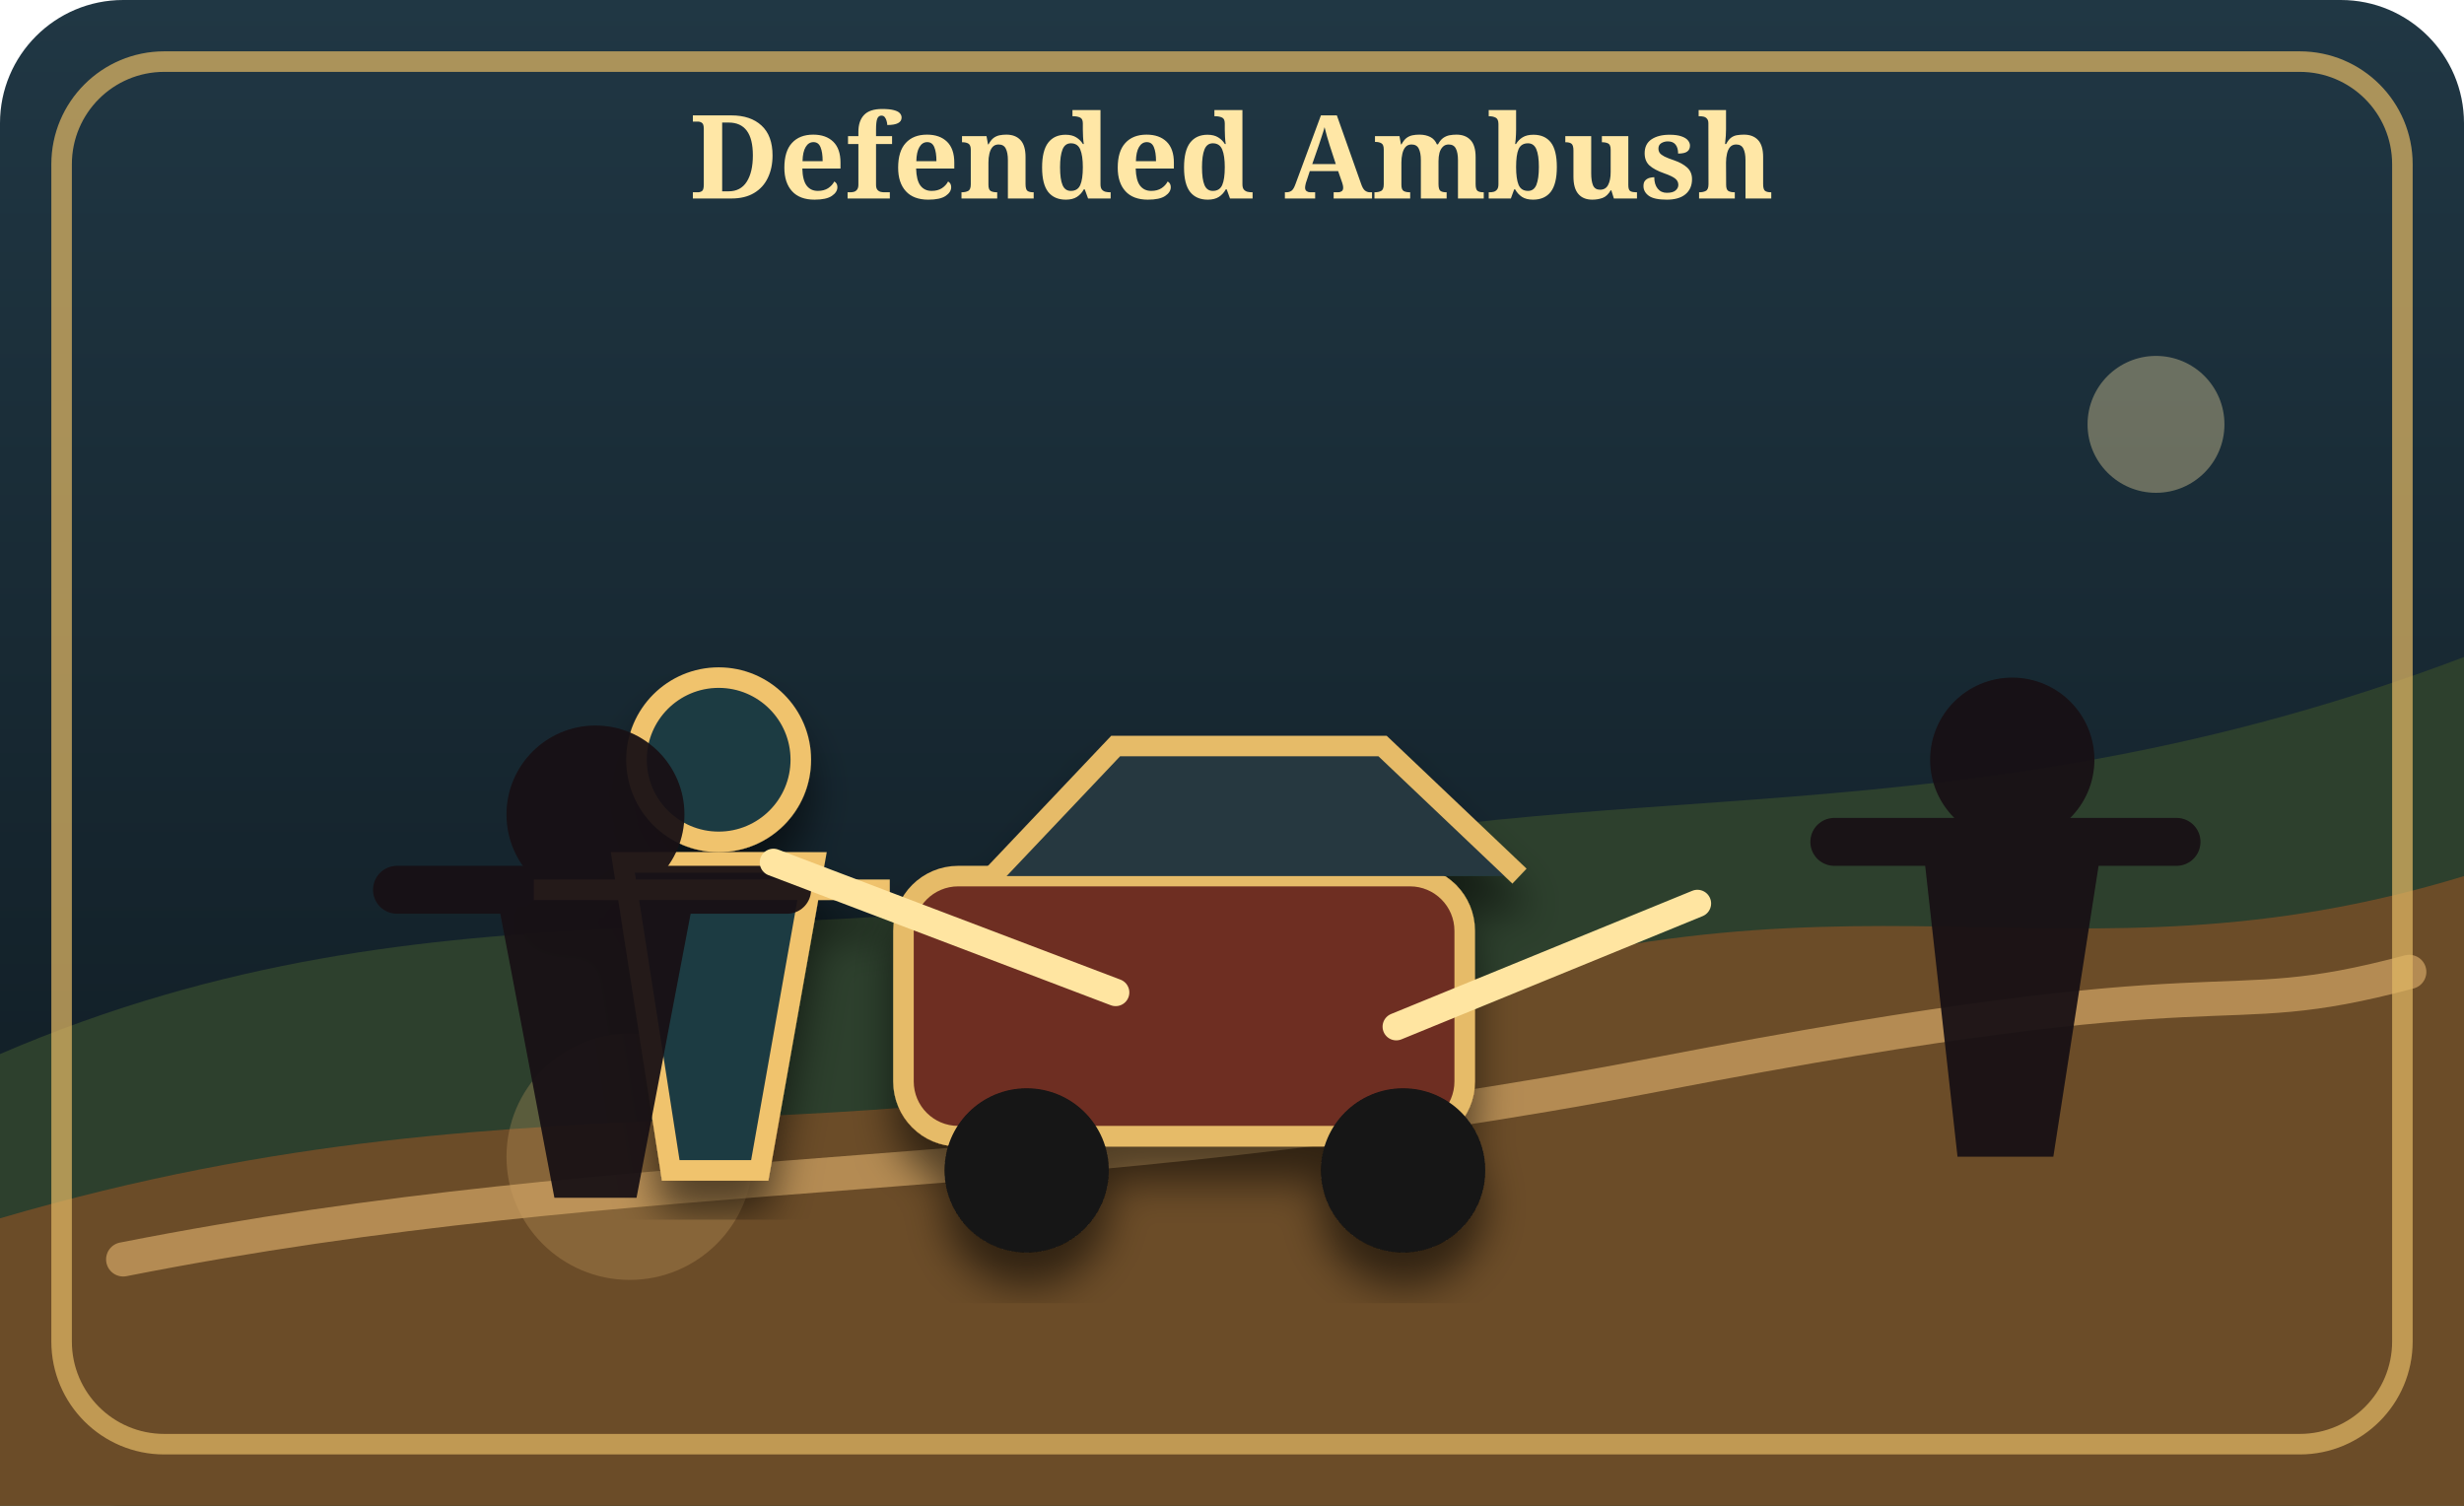
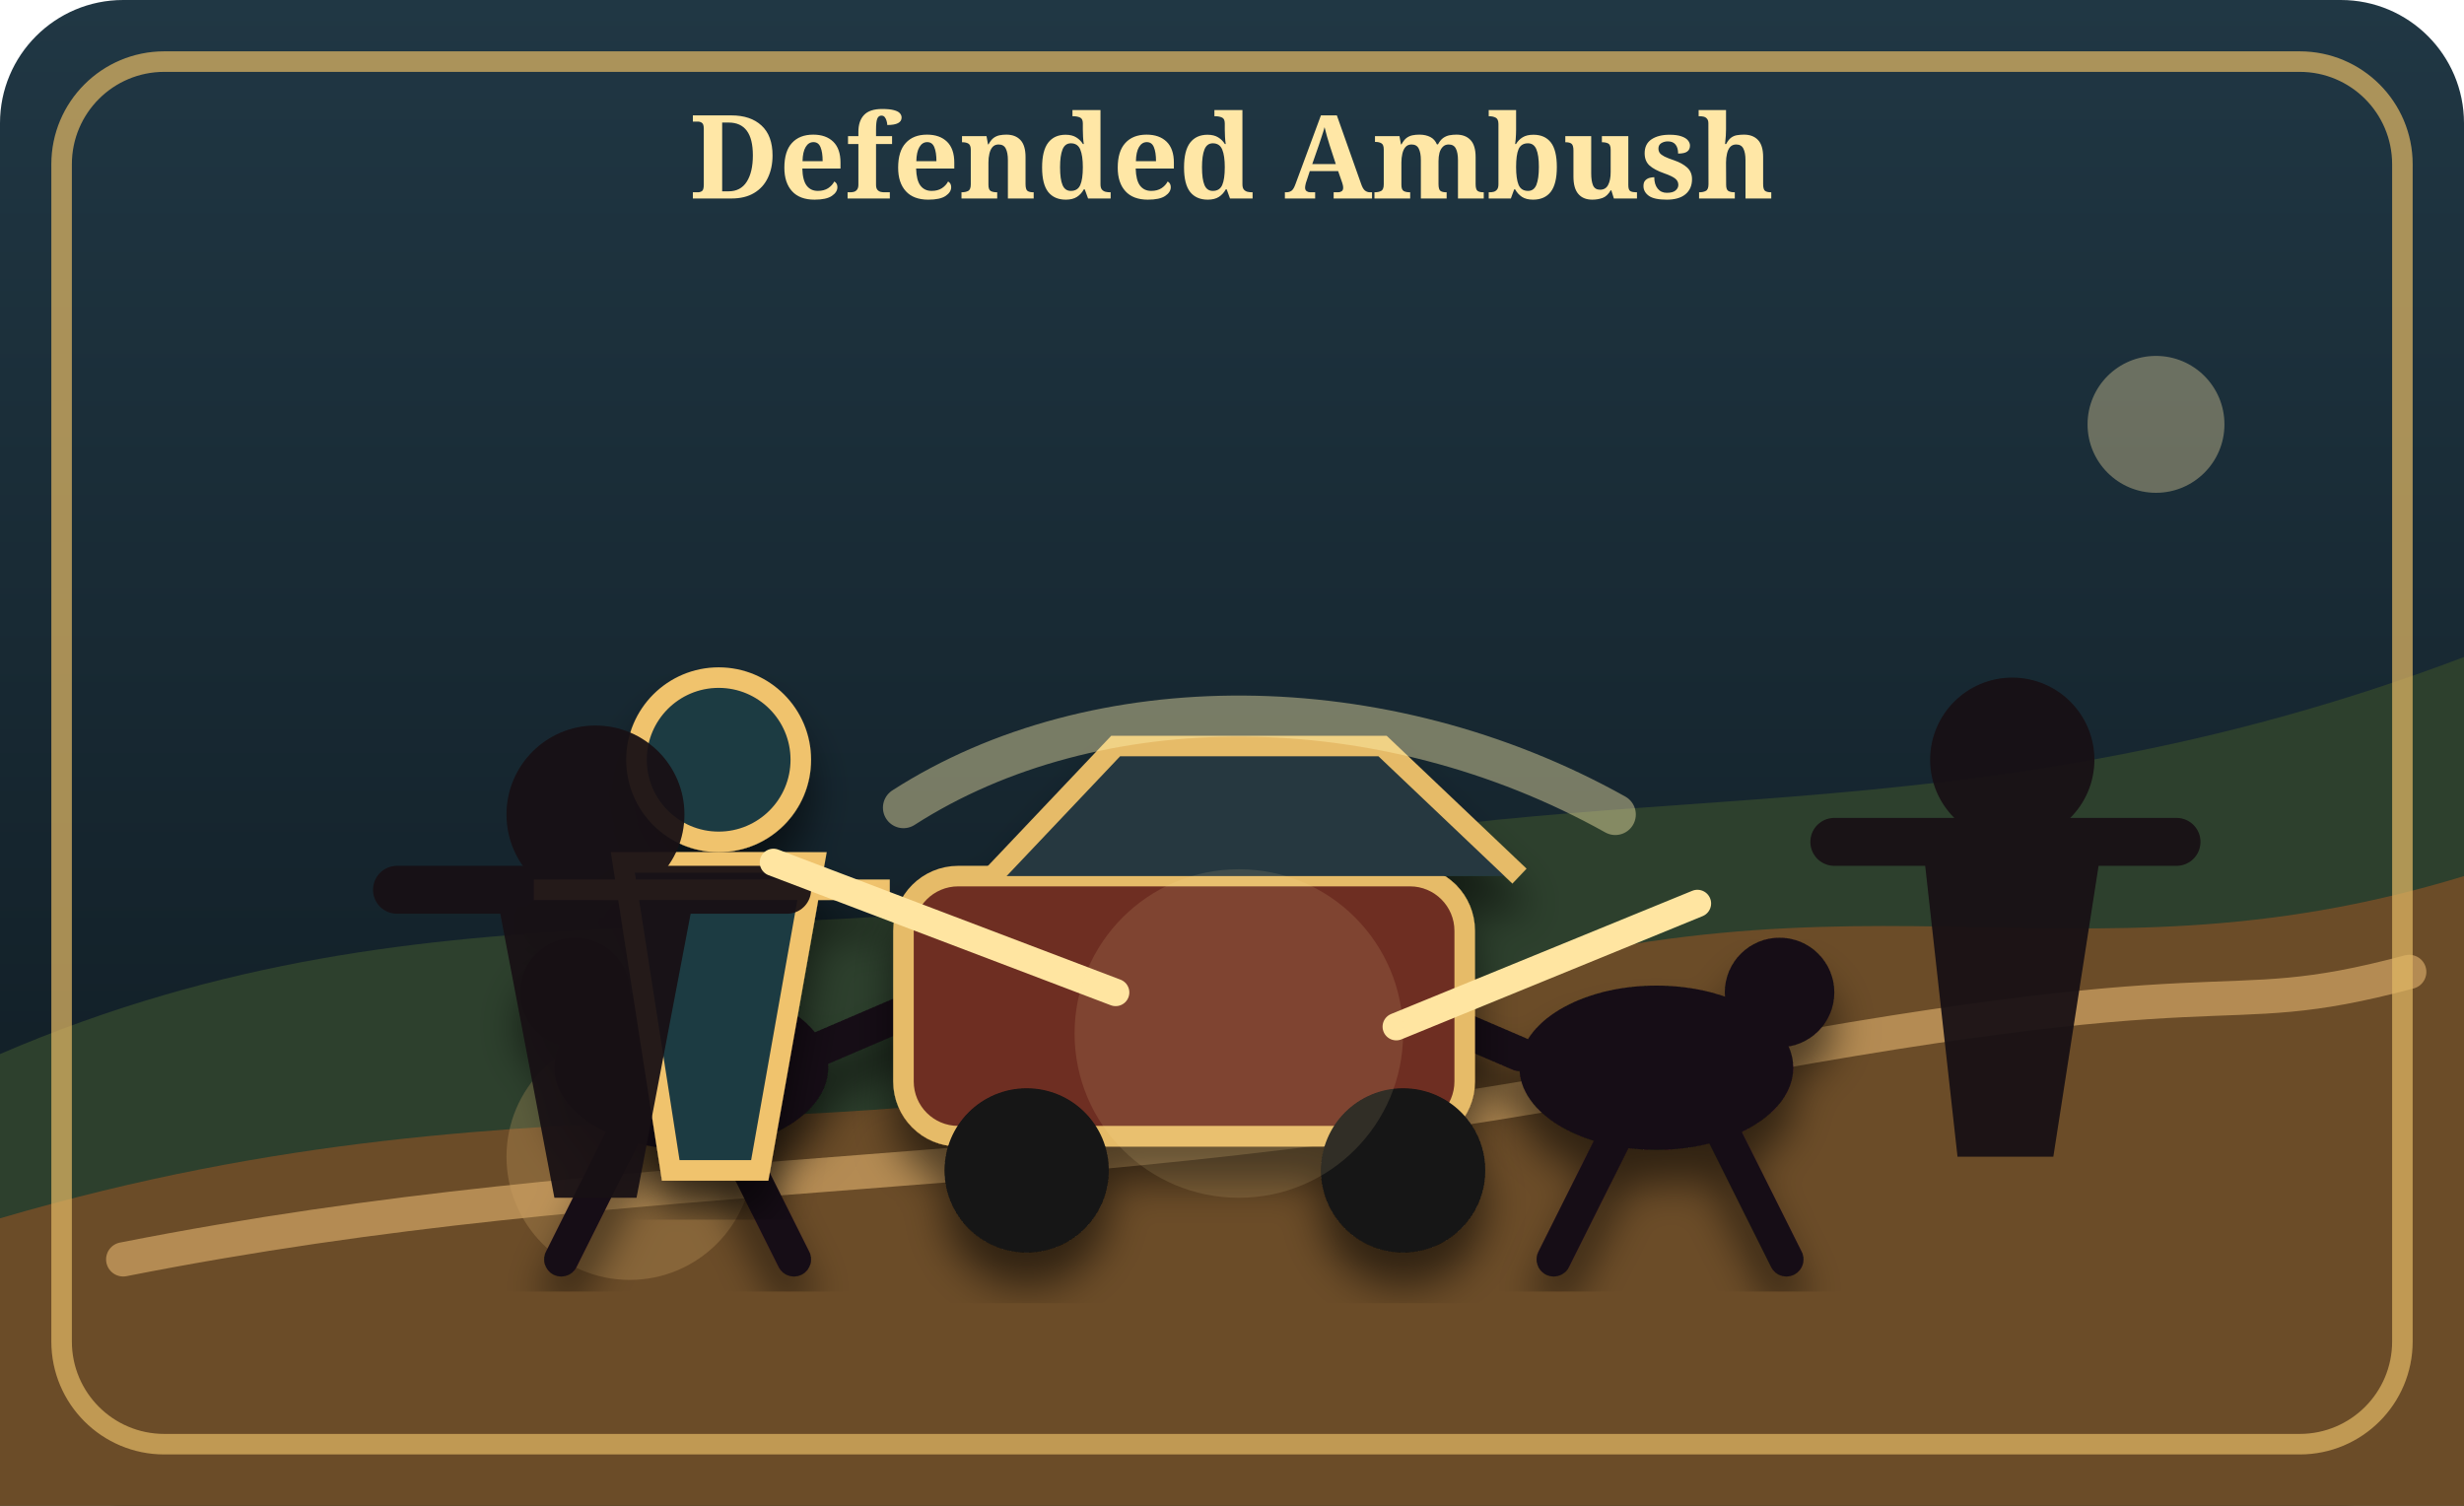
<svg xmlns="http://www.w3.org/2000/svg" viewBox="0 0 360 220" role="img" aria-label="Defended Ambush">
  <defs>
    <style>
      .glint { animation: glint 2.8s ease-in-out infinite; transform-origin: center; }
      .dust { animation: dust 3s ease-in-out infinite; }
      .wire { animation: wire 2.4s steps(2, end) infinite; }
      .rain { animation: rain 2.2s linear infinite; }
      @keyframes glint { 0%, 100% { opacity: .28; transform: scale(.82); } 50% { opacity: .95; transform: scale(1.18); } }
      @keyframes dust { 0%, 100% { opacity: .25; transform: translateX(-6px); } 50% { opacity: .65; transform: translateX(8px); } }
      @keyframes wire { 0%, 100% { opacity: .35; } 50% { opacity: 1; } }
      @keyframes rain { from { transform: translateX(-18px); } to { transform: translateX(18px); } }
      @media (prefers-reduced-motion: reduce) { .glint, .dust, .wire, .rain { animation: none; } }
    </style>
    <linearGradient id="sky" x1="0" x2="0" y1="0" y2="1">
      <stop offset="0" stop-color="#203744" />
      <stop offset="1" stop-color="#0d171d" />
    </linearGradient>
    <linearGradient id="gold" x1="0" x2="1">
      <stop offset="0" stop-color="#fff0ae" />
      <stop offset=".5" stop-color="#d59d3e" />
      <stop offset="1" stop-color="#fff1b8" />
    </linearGradient>
    <filter id="shadow">
      <feDropShadow dx="0" dy="5" stdDeviation="3" flood-color="#000" flood-opacity=".55" />
    </filter>
  </defs>
  <rect width="360" height="220" rx="18" fill="url(#sky)" />
  <path d="M0 154 C65 126 118 142 176 127 S286 124 360 96 V220 H0z" fill="#2d402d" />
  <path d="M0 178 C82 154 130 173 200 148 S301 146 360 128 V220 H0z" fill="#6b4c28" />
  <path d="M18 184 C94 169 154 174 242 157 S322 150 352 142" fill="none" stroke="#d0a464" stroke-width="5" stroke-linecap="round" opacity=".72" />
  <circle class="dust" cx="92" cy="169" r="18" fill="#d0a464" opacity=".28" />
  <circle class="glint" cx="315" cy="62" r="10" fill="#ffe9a8" opacity=".35" />
+   <g filter="url(#shadow)" fill="#171014">
+     <ellipse cx="101" cy="156" rx="20" ry="12" />
+     <circle cx="84" cy="145" r="8" />
+     <path d="M91 166l-9 18M107 166l9 18M118 154l28-12" stroke="#171014" stroke-width="5" stroke-linecap="round" />
+     <ellipse cx="242" cy="156" rx="20" ry="12" />
+     <circle cx="260" cy="145" r="8" />
+     <path d="M236 166l-9 18M252 166l9 18M222 154l-28-12" stroke="#171014" stroke-width="5" stroke-linecap="round" />
+   </g>
  <g filter="url(#shadow)" fill="#1f3a42" stroke="#f0c36d" stroke-width="3">
    <path d="M91 126h28l-8 45H98z" />
    <circle cx="105" cy="111" r="12" />
    <path d="M78 130h52" />
  </g>
  <g filter="url(#shadow)">
    <rect x="132" y="128" width="82" height="38" rx="8" fill="#6e2f24" stroke="#e6bb68" stroke-width="3" />
    <path d="M145 128l18-19h39l20 19" fill="#263940" stroke="#e6bb68" stroke-width="3" />
    <circle cx="150" cy="171" r="12" fill="#141414" />
    <circle cx="205" cy="171" r="12" fill="#141414" />
  </g>
  <g fill="#171014" opacity=".94">
    <path d="M73 133h28l-8 42H81z" />
    <circle cx="87" cy="119" r="13" />
    <path d="M58 130h57" stroke="#171014" stroke-width="7" stroke-linecap="round" />
    <path d="M281 124h26l-7 45h-14z" />
    <circle cx="294" cy="111" r="12" />
    <path d="M268 123h50" stroke="#171014" stroke-width="7" stroke-linecap="round" />
  </g>
  <path d="M113 126l50 19M248 132l-44 18" stroke="#ffe5a1" stroke-width="4" stroke-linecap="round" />
+   <path class="glint" d="M132 118c28-18 70-18 104 1" stroke="#fff0ad" stroke-width="6" stroke-linecap="round" fill="none" opacity=".42" />
+   <circle cx="181" cy="151" r="24" fill="#ffe5a1" opacity=".12" />
  <rect x="9" y="9" width="342" height="202" rx="15" fill="none" stroke="#e1b764" stroke-width="3" opacity=".72" />
  <text x="180" y="29" text-anchor="middle" font-family="Georgia,serif" font-size="17" font-weight="800" fill="#ffe7a6">Defended Ambush</text>
</svg>
